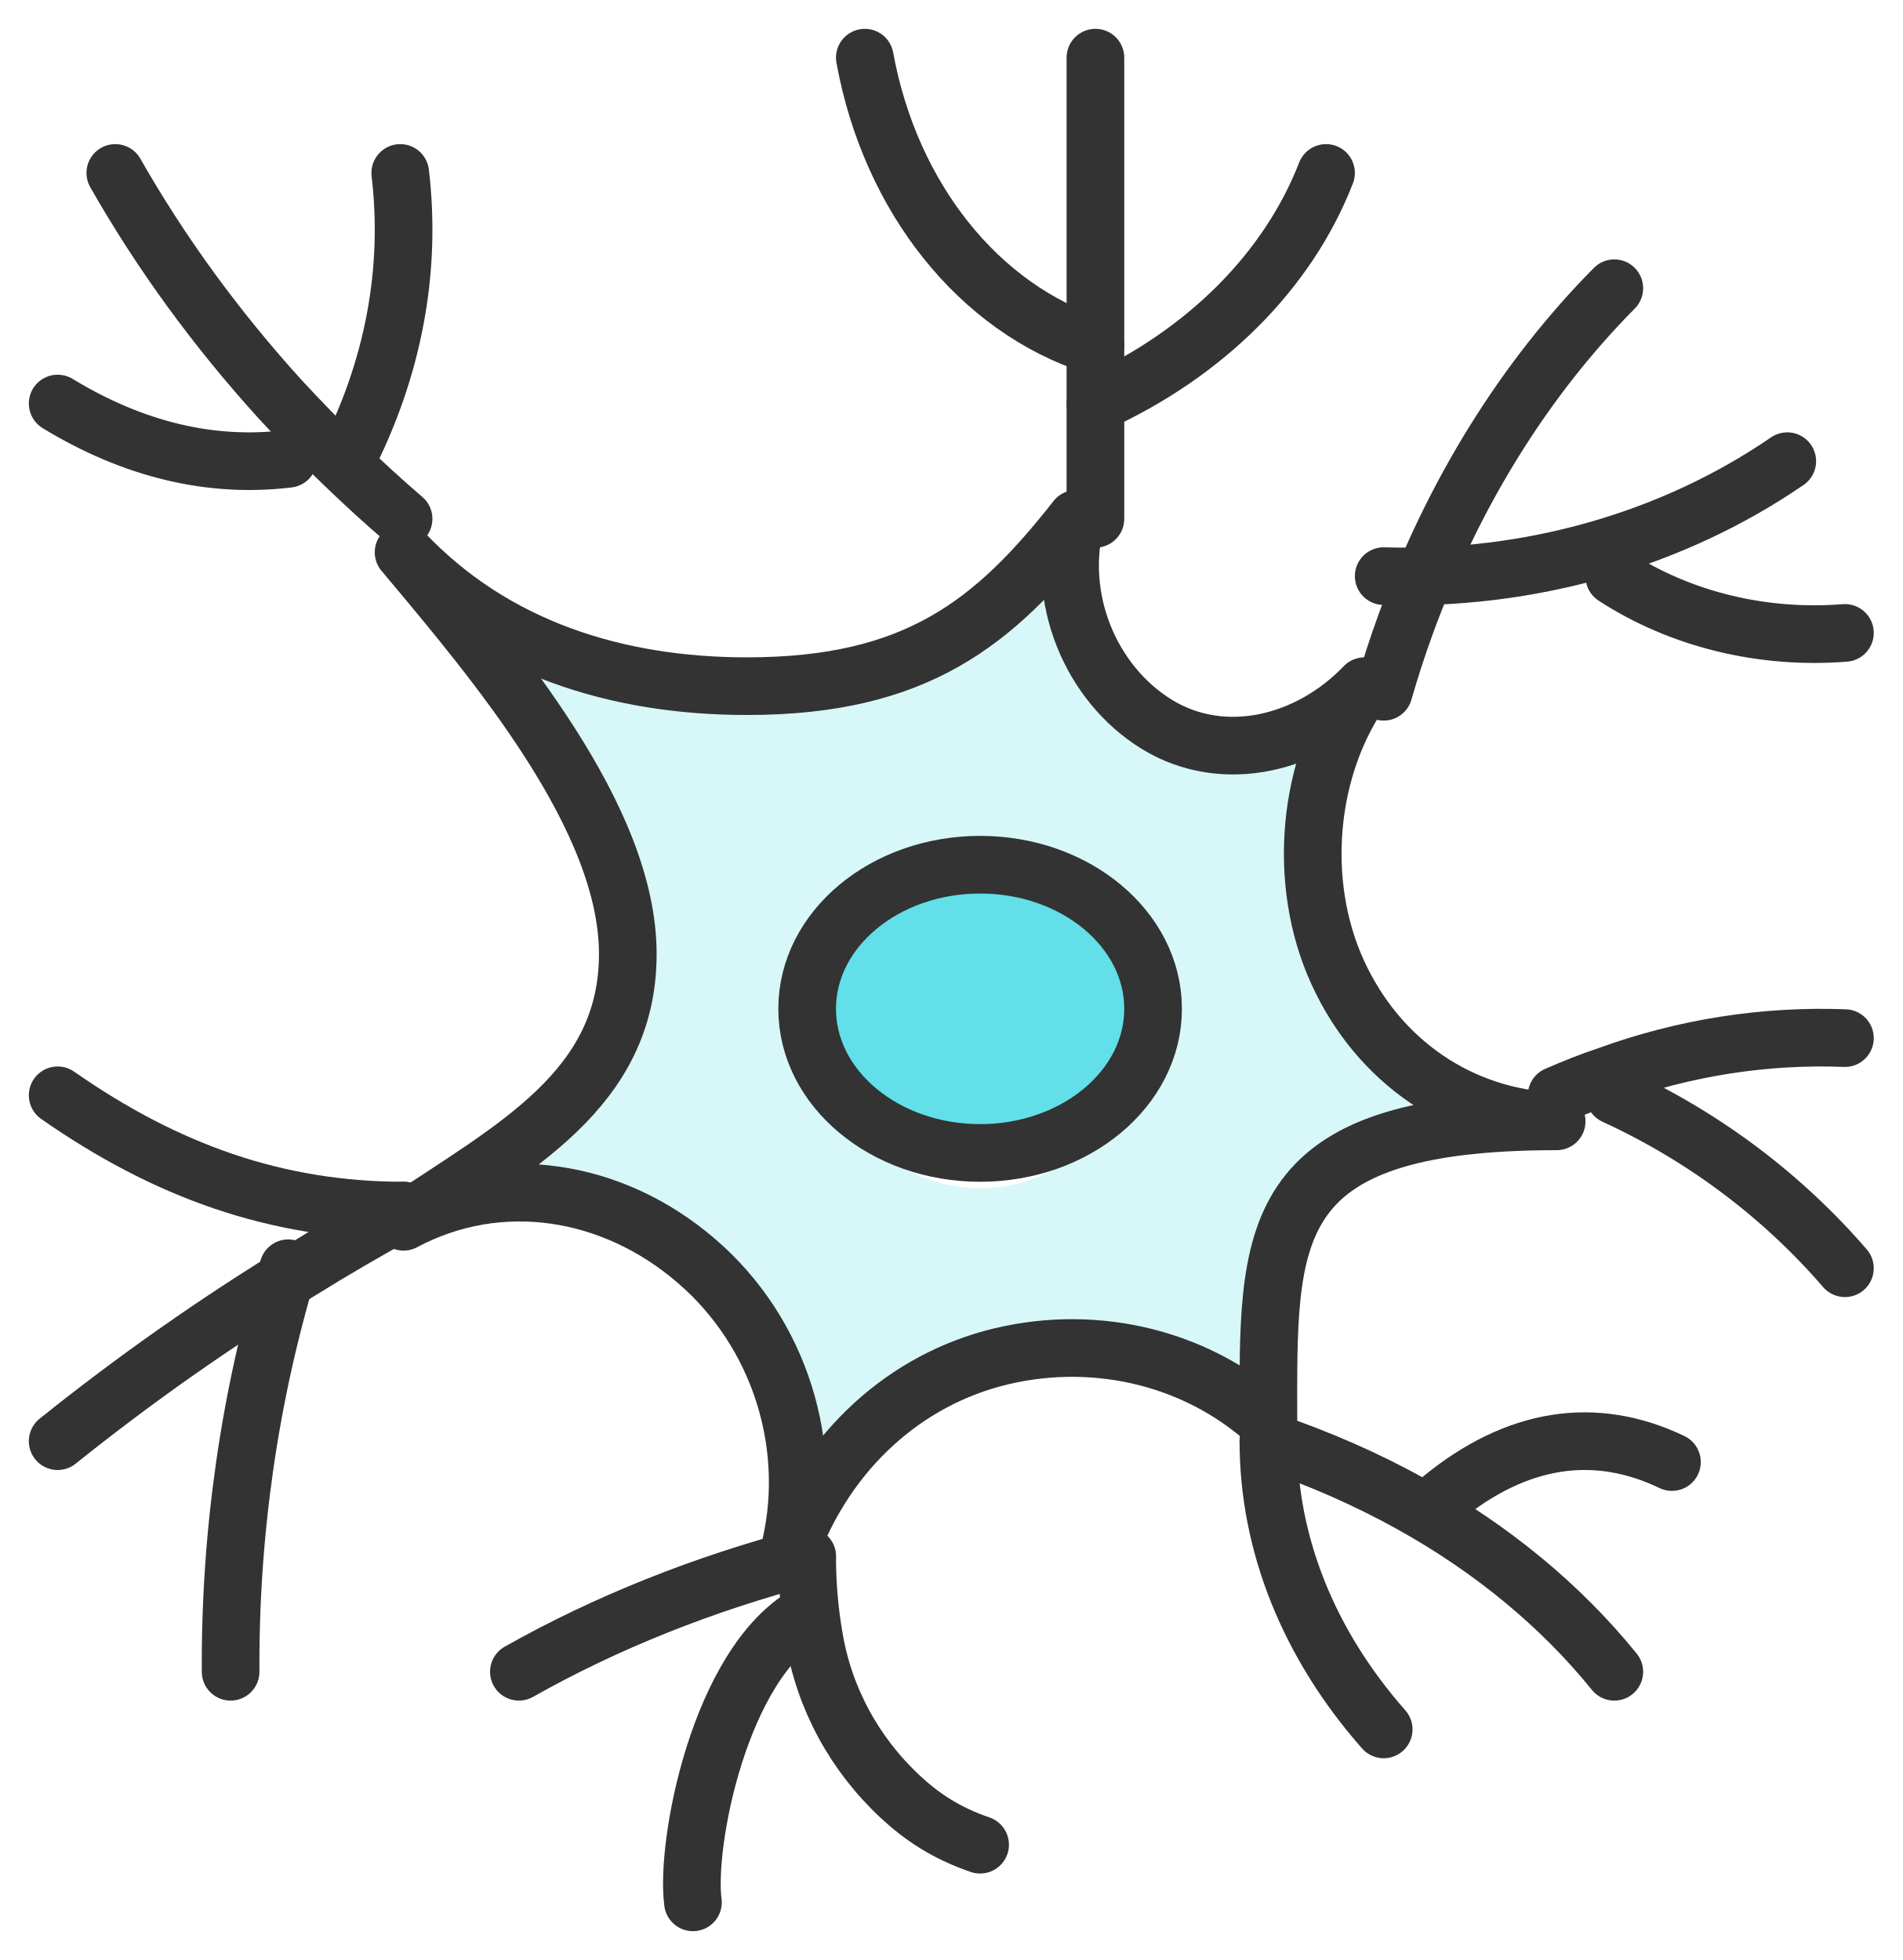
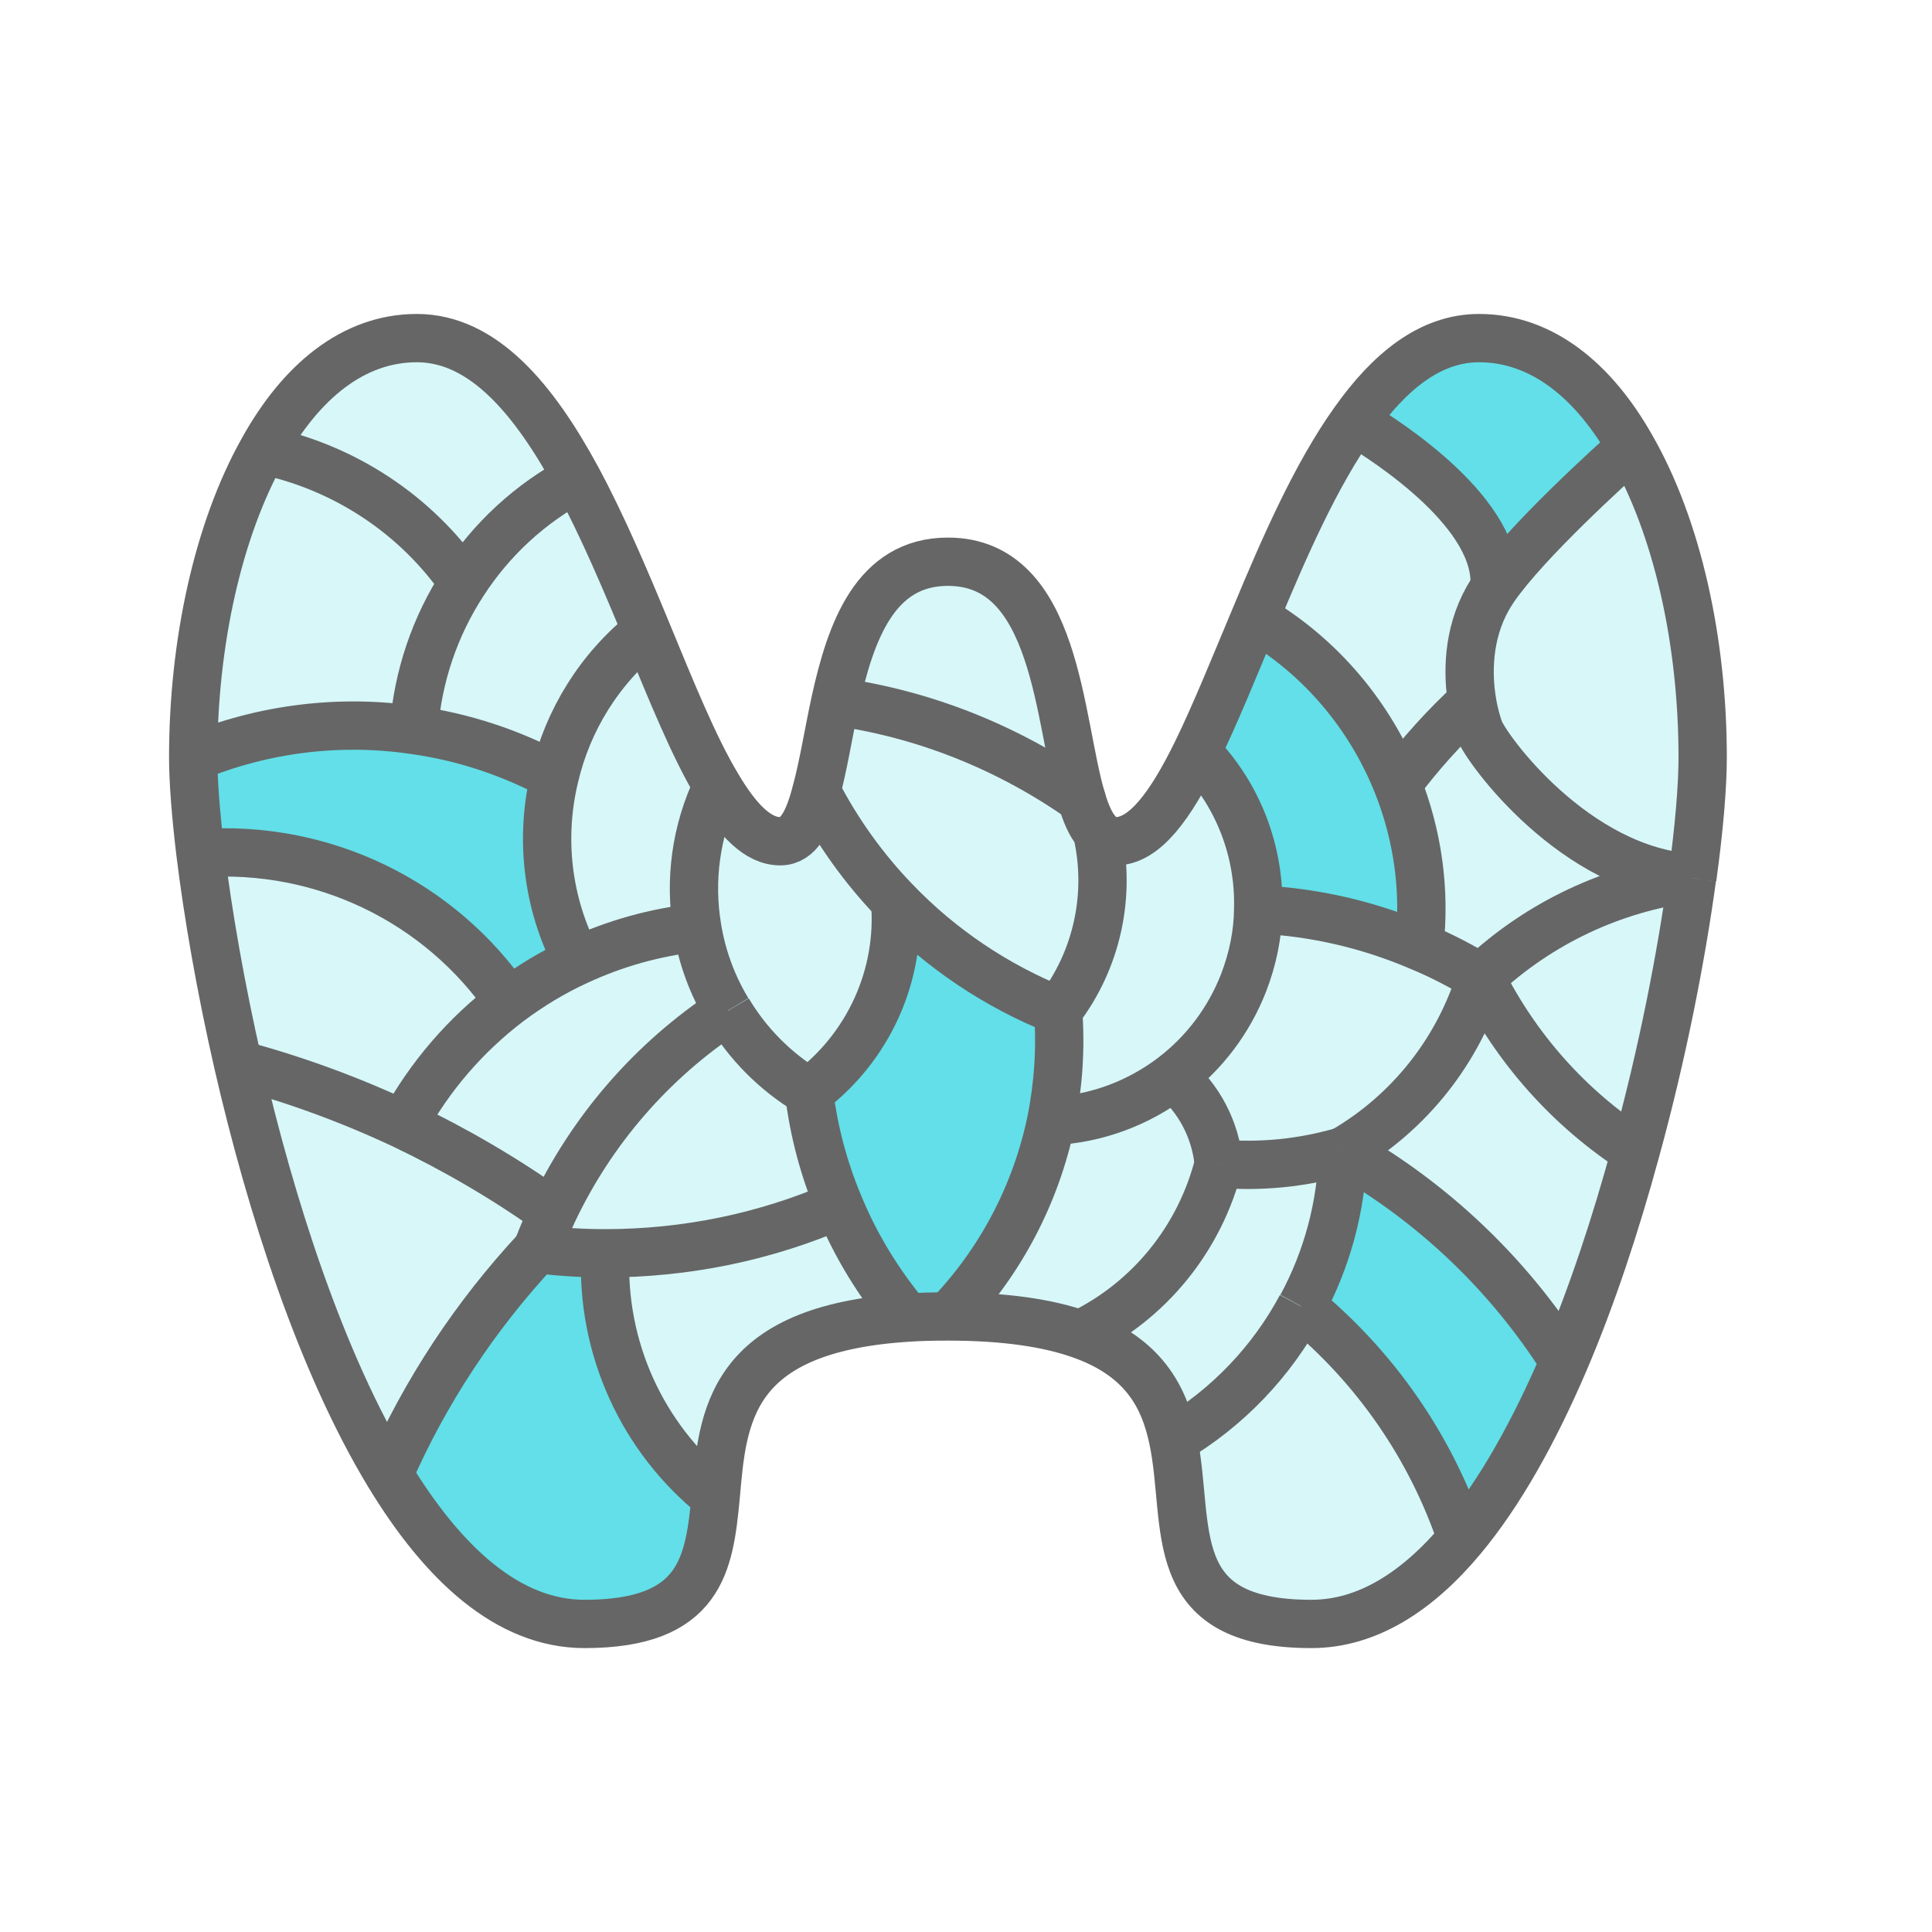
- <svg xmlns="http://www.w3.org/2000/svg" width="33" height="34" viewBox="0 0 33 34" fill="none">
-   <path d="M23.2 16.863C23.911 18.424 25.344 19.394 27 19.452C21.861 19.452 22 21.437 22 24.677C20.7 23.499 18.878 23.116 17.211 23.568C15.55 24.022 14.25 25.305 13.667 27C14.172 25.119 13.522 23.105 12.072 21.867C10.627 20.624 8.667 20.306 7 21.194C8.895 19.917 10.889 18.906 10.889 16.548C10.889 14.192 8.622 11.514 7 9.581C8.578 11.248 10.711 11.903 12.956 11.903C15.889 11.903 17.244 10.812 18.667 9C18.3 10.359 18.905 11.851 20.066 12.566C21.233 13.28 22.711 12.902 23.667 11.903C22.667 13.28 22.489 15.307 23.2 16.863ZM19.778 17.71C19.778 16.107 18.533 14.806 17 14.806C15.467 14.806 14.222 16.107 14.222 17.71C14.222 19.312 15.467 20.613 17 20.613C18.533 20.613 19.778 19.312 19.778 17.71Z" fill="#3BD7E2" fill-opacity="0.2" />
-   <path d="M17 15C18.656 15 20 16.12 20 17.5C20 18.88 18.656 20 17 20C15.344 20 14 18.88 14 17.5C14 16.12 15.344 15 17 15Z" fill="#3BD7E2" fill-opacity="0.8" />
-   <path d="M20 17.5C20 16.12 18.656 15 17 15C15.344 15 14 16.12 14 17.5C14 18.88 15.344 20 17 20C18.656 20 20 18.88 20 17.5Z" stroke="#333333" stroke-miterlimit="10" stroke-linecap="round" stroke-linejoin="round" />
-   <path d="M7 21.194C8.895 19.917 10.889 18.906 10.889 16.548C10.889 14.192 8.622 11.514 7 9.581C8.578 11.248 10.711 11.903 12.956 11.903C15.889 11.903 17.244 10.812 18.667 9C18.3 10.359 18.905 11.851 20.066 12.566C21.233 13.28 22.711 12.902 23.667 11.903C22.667 13.28 22.489 15.307 23.2 16.863C23.911 18.424 25.344 19.394 27 19.452C21.861 19.452 22 21.437 22 24.677C20.7 23.499 18.878 23.116 17.211 23.568C15.55 24.022 14.25 25.305 13.667 27C14.172 25.119 13.522 23.105 12.072 21.867C10.627 20.624 8.667 20.306 7 21.194Z" stroke="#333333" stroke-miterlimit="10" stroke-linecap="round" stroke-linejoin="round" />
-   <path d="M19 9C19 8.434 19 7.863 19 7.286C19 6.698 19 6.109 19 5.526C19 3.995 19 2.469 19 1" stroke="#333333" stroke-miterlimit="10" stroke-linecap="round" stroke-linejoin="round" />
-   <path d="M15 1C15.442 3.427 16.982 5.358 19 6" stroke="#333333" stroke-miterlimit="10" stroke-linecap="round" stroke-linejoin="round" />
-   <path d="M19 7C20.903 6.135 22.337 4.705 23 3" stroke="#333333" stroke-miterlimit="10" stroke-linecap="round" stroke-linejoin="round" />
-   <path d="M7 9C6.643 8.695 6.3 8.378 5.964 8.055C5.578 7.687 5.214 7.31 4.857 6.924C3.75 5.704 2.792 4.392 2 3" stroke="#333333" stroke-miterlimit="10" stroke-linecap="round" stroke-linejoin="round" />
-   <path d="M6 8C6.819 6.407 7.144 4.699 6.942 3" stroke="#333333" stroke-miterlimit="10" stroke-linecap="round" stroke-linejoin="round" />
-   <path d="M1 7C2.314 7.8 3.657 8.122 5 7.959" stroke="#333333" stroke-miterlimit="10" stroke-linecap="round" stroke-linejoin="round" />
-   <path d="M24 12C24.116 11.598 24.242 11.207 24.383 10.822C25.203 8.576 26.434 6.581 28 5" stroke="#333333" stroke-miterlimit="10" stroke-linecap="round" stroke-linejoin="round" />
-   <path d="M24 9.994C26.529 10.074 29.006 9.368 31 8" stroke="#333333" stroke-miterlimit="10" stroke-linecap="round" stroke-linejoin="round" />
-   <path d="M28 10C29.142 10.744 30.571 11.093 32 10.979" stroke="#333333" stroke-miterlimit="10" stroke-linecap="round" stroke-linejoin="round" />
-   <path d="M27 19C27.294 18.873 27.587 18.754 27.881 18.657C29.212 18.172 30.606 17.955 32 18.008" stroke="#333333" stroke-miterlimit="10" stroke-linecap="round" stroke-linejoin="round" />
-   <path d="M28 19C28 19 28.006 19 28.006 19.006C29.558 19.719 30.915 20.744 32 22" stroke="#333333" stroke-miterlimit="10" stroke-linecap="round" stroke-linejoin="round" />
-   <path d="M22 25C22.876 25.297 23.71 25.663 24.478 26.09C25.882 26.87 27.076 27.858 28 29" stroke="#333333" stroke-miterlimit="10" stroke-linecap="round" stroke-linejoin="round" />
-   <path d="M22 25C22 26.775 22.693 28.516 24 30" stroke="#333333" stroke-miterlimit="10" stroke-linecap="round" stroke-linejoin="round" />
-   <path d="M25 26C26.313 24.924 27.666 24.724 29 25.362" stroke="#333333" stroke-miterlimit="10" stroke-linecap="round" stroke-linejoin="round" />
-   <path d="M14 27C12.2 27.472 10.509 28.148 9 29" stroke="#333333" stroke-miterlimit="10" stroke-linecap="round" stroke-linejoin="round" />
-   <path d="M14 27C14 27.472 14.04 27.945 14.12 28.406C14.296 29.461 14.821 30.428 15.614 31.167C15.985 31.512 16.401 31.795 17 32" stroke="#333333" stroke-miterlimit="10" stroke-linecap="round" stroke-linejoin="round" />
-   <path d="M14 28C12.476 28.861 11.884 32.002 12.019 33" stroke="#333333" stroke-miterlimit="10" stroke-linecap="round" stroke-linejoin="round" />
-   <path d="M7 21C6.388 21.336 5.788 21.684 5.2 22.05C3.724 22.951 2.32 23.941 1 25" stroke="#333333" stroke-miterlimit="10" stroke-linecap="round" stroke-linejoin="round" />
-   <path d="M5 22C4.325 24.244 3.986 26.614 4 29" stroke="#333333" stroke-miterlimit="10" stroke-linecap="round" stroke-linejoin="round" />
-   <path d="M7 21C4.786 21 2.872 20.307 1 19" stroke="#333333" stroke-miterlimit="10" stroke-linecap="round" stroke-linejoin="round" />
+ <svg xmlns="http://www.w3.org/2000/svg" width="40" height="40" viewBox="0 0 40 40" fill="none">
+   <path d="M35.253 15.681C35.253 16.266 35.183 17.134 35.038 18.176H35.033C32.608 18.026 30.767 15.503 30.623 15.103C30.582 14.982 30.519 14.779 30.478 14.524C30.385 13.963 30.38 13.142 30.802 12.389C30.843 12.32 30.889 12.244 30.941 12.168C31.618 11.196 33.308 9.669 33.771 9.252C34.726 10.907 35.253 13.274 35.253 15.681Z" fill="#3BD7E2" fill-opacity="0.2" />
+   <path d="M35.033 18.176C34.813 19.779 34.425 21.793 33.863 23.836C32.486 22.945 31.387 21.706 30.657 20.242C31.867 19.108 33.389 18.39 35.033 18.176Z" fill="#3BD7E2" fill-opacity="0.2" />
+   <path d="M33.863 23.836C33.459 25.323 32.966 26.828 32.382 28.194C31.242 26.388 29.667 24.889 27.804 23.836C29.176 23.043 30.194 21.758 30.657 20.242C31.387 21.706 32.486 22.945 33.863 23.836Z" fill="#3BD7E2" fill-opacity="0.2" />
+   <path d="M35.032 18.176C33.389 18.39 31.867 19.107 30.657 20.242C30.246 19.994 29.824 19.773 29.384 19.593C29.517 18.43 29.349 17.284 28.932 16.237C29.395 15.618 29.91 15.045 30.478 14.524C30.518 14.779 30.582 14.982 30.622 15.102C30.767 15.502 32.607 18.025 35.032 18.176Z" fill="#3BD7E2" fill-opacity="0.2" />
+   <path d="M33.771 9.252C33.308 9.669 31.618 11.196 30.941 12.168C31.063 10.652 28.776 9.165 28.036 8.725C28.765 7.695 29.61 7 30.623 7C31.919 7 32.995 7.879 33.771 9.252Z" fill="#3BD7E2" fill-opacity="0.8" />
+   <path d="M28.036 8.725C28.776 9.165 31.062 10.652 30.941 12.168C30.889 12.244 30.842 12.319 30.802 12.388C30.38 13.141 30.385 13.963 30.478 14.524C29.91 15.045 29.395 15.618 28.933 16.237C28.365 14.819 27.352 13.598 25.981 12.793C26.582 11.346 27.243 9.836 28.036 8.725Z" fill="#3BD7E2" fill-opacity="0.2" />
+   <path d="M32.382 28.194C31.769 29.623 31.062 30.902 30.264 31.858C29.633 29.977 28.487 28.315 26.948 27.048C27.474 26.076 27.775 24.976 27.804 23.835C29.668 24.889 31.242 26.388 32.382 28.194Z" fill="#3BD7E2" fill-opacity="0.8" />
+   <path d="M30.658 20.242C30.195 21.758 29.177 23.043 27.805 23.836C26.972 24.079 26.098 24.166 25.236 24.091C25.166 23.39 24.831 22.743 24.292 22.29C24.935 21.799 25.444 21.133 25.751 20.346C25.942 19.849 26.046 19.339 26.052 18.83H26.058C27.204 18.882 28.332 19.142 29.386 19.593C29.825 19.773 30.247 19.994 30.658 20.242Z" fill="#3BD7E2" fill-opacity="0.2" />
+   <path d="M28.932 16.238C29.348 17.284 29.516 18.43 29.383 19.593C28.33 19.142 27.201 18.882 26.056 18.831H26.049C26.084 17.632 25.638 16.451 24.777 15.572C25.164 14.779 25.558 13.8 25.98 12.793C27.352 13.598 28.364 14.819 28.932 16.238Z" fill="#3BD7E2" fill-opacity="0.8" />
+   <path d="M26.946 27.048C28.485 28.315 29.631 29.977 30.262 31.858C29.348 32.951 28.306 33.622 27.148 33.622C24.052 33.622 24.654 31.585 24.289 29.814C25.424 29.143 26.338 28.176 26.94 27.048H26.946V27.048Z" fill="#3BD7E2" fill-opacity="0.2" />
+   <path d="M27.803 23.835C27.775 24.976 27.473 26.076 26.947 27.048H26.941C26.339 28.176 25.424 29.143 24.29 29.814C24.105 28.918 23.671 28.083 22.363 27.627C23.799 26.933 24.846 25.636 25.234 24.091C26.096 24.166 26.97 24.078 27.803 23.835Z" fill="#3BD7E2" fill-opacity="0.2" />
+   <path d="M24.776 15.572C25.638 16.451 26.084 17.632 26.049 18.83C26.043 19.339 25.939 19.849 25.748 20.346C25.441 21.133 24.932 21.799 24.289 22.29C23.578 22.835 22.698 23.171 21.761 23.21C21.911 22.465 21.963 21.695 21.905 20.925C22.715 19.877 23.01 18.517 22.71 17.221C22.814 17.349 22.941 17.417 23.097 17.417C23.699 17.417 24.238 16.671 24.776 15.572Z" fill="#3BD7E2" fill-opacity="0.2" />
+   <path d="M24.291 22.29C24.83 22.742 25.166 23.39 25.235 24.091C24.847 25.636 23.8 26.933 22.365 27.627C21.704 27.395 20.819 27.256 19.627 27.256C20.721 26.122 21.45 24.716 21.763 23.21C22.7 23.171 23.58 22.835 24.291 22.29Z" fill="#3BD7E2" fill-opacity="0.2" />
+   <path d="M19.626 11.63C21.895 11.63 21.913 14.929 22.393 16.544C20.877 15.479 19.135 14.779 17.294 14.524C17.612 13.077 18.122 11.63 19.626 11.63Z" fill="#3BD7E2" fill-opacity="0.2" />
+   <path d="M21.907 20.925C21.964 21.695 21.912 22.465 21.762 23.211C21.449 24.716 20.72 26.122 19.626 27.256C19.325 27.256 19.047 27.262 18.787 27.28C18.197 26.573 17.716 25.792 17.369 24.947C17.056 24.201 16.848 23.42 16.75 22.609C17.982 21.684 18.66 20.19 18.532 18.657C19.476 19.64 20.628 20.415 21.907 20.925Z" fill="#3BD7E2" fill-opacity="0.8" />
+   <path d="M17.37 24.947C17.717 25.792 18.198 26.573 18.788 27.28C15.072 27.517 14.963 29.352 14.818 30.99H14.812C13.29 29.768 12.445 27.899 12.532 25.948C14.193 25.948 15.842 25.613 17.37 24.947Z" fill="#3BD7E2" fill-opacity="0.2" />
+   <path d="M12.53 25.948C12.061 25.948 11.593 25.92 11.123 25.861C11.222 25.607 11.326 25.352 11.442 25.104C12.241 23.407 13.491 21.96 15.065 20.925H15.071C15.47 21.596 16.037 22.181 16.749 22.609C16.848 23.42 17.056 24.201 17.368 24.947C15.841 25.613 14.191 25.948 12.53 25.948Z" fill="#3BD7E2" fill-opacity="0.2" />
+   <path d="M14.811 30.99H14.818C14.684 32.378 14.522 33.622 12.103 33.622C10.523 33.622 9.175 32.378 8.052 30.526C8.804 28.807 9.846 27.234 11.125 25.861C11.594 25.92 12.062 25.948 12.531 25.948C12.444 27.899 13.289 29.768 14.811 30.99Z" fill="#3BD7E2" fill-opacity="0.8" />
+   <path d="M14.435 19.206C14.534 19.814 14.748 20.398 15.066 20.925C13.492 21.96 12.242 23.407 11.443 25.104C10.465 24.403 9.429 23.802 8.352 23.286C8.897 22.279 9.649 21.417 10.534 20.745C10.974 20.415 11.449 20.126 11.953 19.895C12.728 19.536 13.561 19.298 14.435 19.206Z" fill="#3BD7E2" fill-opacity="0.2" />
+   <path d="M14.852 16.271C14.401 17.215 14.274 18.239 14.436 19.206C13.561 19.299 12.728 19.536 11.953 19.895C11.316 18.686 11.178 17.325 11.484 16.069C11.756 14.917 12.404 13.847 13.388 13.066C13.897 14.299 14.366 15.462 14.852 16.271Z" fill="#3BD7E2" fill-opacity="0.2" />
+   <path d="M11.947 9.905C12.474 10.884 12.948 12.001 13.388 13.066C12.404 13.847 11.756 14.917 11.484 16.069C10.564 15.577 9.58 15.253 8.567 15.114V15.108C8.648 14.002 9.007 12.961 9.592 12.064C10.17 11.168 10.975 10.421 11.947 9.905Z" fill="#3BD7E2" fill-opacity="0.2" />
+   <path d="M11.483 16.069C11.177 17.325 11.315 18.686 11.952 19.895C11.448 20.126 10.974 20.415 10.534 20.745C9.105 18.656 6.674 17.488 4.15 17.666C4.052 16.85 4 16.167 4 15.681C5.458 15.08 7.038 14.889 8.566 15.114C9.579 15.253 10.563 15.577 11.483 16.069Z" fill="#3BD7E2" fill-opacity="0.8" />
+   <path d="M8.352 23.286C9.429 23.802 10.465 24.403 11.443 25.104C11.327 25.352 11.223 25.607 11.124 25.861C9.845 27.233 8.804 28.807 8.051 30.526C6.651 28.217 5.609 24.976 4.932 22.036C6.106 22.348 7.253 22.771 8.352 23.286Z" fill="#3BD7E2" fill-opacity="0.2" />
+   <path d="M11.946 9.905C10.973 10.421 10.169 11.168 9.59 12.064C8.612 10.647 7.119 9.669 5.44 9.321C6.222 7.909 7.309 7 8.629 7C10.001 7 11.054 8.261 11.946 9.905Z" fill="#3BD7E2" fill-opacity="0.2" />
+   <path d="M9.591 12.064C9.006 12.961 8.648 14.002 8.566 15.108V15.114C7.038 14.889 5.458 15.08 4 15.681C4 13.309 4.515 10.971 5.441 9.321C7.119 9.669 8.613 10.646 9.591 12.064Z" fill="#3BD7E2" fill-opacity="0.2" />
+   <path d="M10.534 20.745C9.648 21.417 8.896 22.279 8.352 23.286C7.253 22.771 6.106 22.348 4.932 22.036C4.561 20.415 4.301 18.894 4.15 17.666C6.674 17.488 9.105 18.656 10.534 20.745Z" fill="#3BD7E2" fill-opacity="0.2" />
+   <path d="M14.435 19.206C14.273 18.239 14.4 17.215 14.852 16.271C15.268 16.977 15.691 17.417 16.154 17.417C16.536 17.417 16.744 17.001 16.9 16.387H16.906C17.34 17.226 17.89 17.99 18.533 18.656C18.66 20.19 17.983 21.683 16.75 22.609C16.038 22.181 15.471 21.596 15.072 20.925H15.066C14.748 20.398 14.533 19.814 14.435 19.206Z" fill="#3BD7E2" fill-opacity="0.2" />
+   <path d="M22.71 17.221C23.01 18.517 22.715 19.877 21.905 20.925C20.626 20.415 19.475 19.64 18.531 18.656C17.889 17.99 17.339 17.226 16.905 16.387H16.899C17.044 15.861 17.148 15.195 17.292 14.523C19.133 14.779 20.875 15.479 22.392 16.543C22.478 16.833 22.576 17.07 22.71 17.221Z" fill="#3BD7E2" fill-opacity="0.2" />
+   <path d="M35.032 18.176C34.813 19.779 34.425 21.793 33.863 23.836C33.458 25.323 32.966 26.828 32.382 28.194C31.768 29.623 31.062 30.903 30.263 31.858C29.349 32.951 28.307 33.622 27.15 33.622C24.054 33.622 24.656 31.585 24.291 29.814C24.106 28.918 23.672 28.084 22.364 27.627C21.704 27.395 20.818 27.256 19.626 27.256C19.325 27.256 19.047 27.262 18.787 27.28C15.071 27.517 14.962 29.352 14.817 30.99C14.684 32.378 14.521 33.622 12.102 33.622C10.522 33.622 9.174 32.378 8.051 30.526C6.651 28.217 5.609 24.976 4.932 22.036C4.561 20.415 4.301 18.894 4.15 17.666C4.052 16.85 4 16.167 4 15.681C4 13.309 4.515 10.971 5.441 9.321C6.222 7.909 7.31 7 8.63 7C10.002 7 11.055 8.261 11.946 9.905C12.473 10.884 12.947 12.001 13.387 13.066C13.896 14.299 14.365 15.462 14.851 16.271C15.268 16.978 15.691 17.417 16.154 17.417C16.536 17.417 16.744 17.001 16.9 16.388C17.045 15.861 17.149 15.195 17.294 14.524C17.612 13.077 18.121 11.63 19.626 11.63C21.895 11.63 21.912 14.93 22.392 16.544C22.479 16.833 22.577 17.07 22.711 17.221C22.815 17.349 22.942 17.417 23.098 17.417C23.7 17.417 24.238 16.671 24.777 15.572C25.165 14.779 25.558 13.8 25.981 12.793C26.582 11.346 27.242 9.836 28.035 8.725C28.764 7.695 29.609 7 30.622 7C31.919 7 32.995 7.88 33.771 9.252C34.725 10.907 35.252 13.274 35.252 15.681C35.252 16.266 35.182 17.134 35.038 18.176" stroke="#666666" stroke-miterlimit="10" stroke-linejoin="round" />
+   <path d="M35.033 18.176C32.608 18.026 30.767 15.503 30.623 15.103C30.582 14.982 30.519 14.779 30.478 14.524C30.385 13.963 30.38 13.142 30.802 12.389C30.843 12.32 30.889 12.244 30.941 12.168C31.618 11.196 33.308 9.669 33.771 9.252" stroke="#666666" stroke-miterlimit="10" stroke-linejoin="round" />
+   <path d="M27.804 8.597C27.804 8.597 27.891 8.643 28.036 8.725C28.776 9.165 31.062 10.652 30.941 12.168" stroke="#666666" stroke-miterlimit="10" stroke-linejoin="round" />
+   <path d="M29.384 19.593C29.517 18.43 29.349 17.284 28.933 16.237C28.366 14.819 27.353 13.598 25.982 12.793C25.952 12.776 25.923 12.759 25.895 12.741" stroke="#666666" stroke-miterlimit="10" stroke-linejoin="round" />
+   <path d="M28.932 16.237C29.395 15.618 29.91 15.045 30.478 14.524" stroke="#666666" stroke-miterlimit="10" stroke-linejoin="round" />
+   <path d="M17.294 14.524C19.135 14.779 20.877 15.479 22.393 16.544C22.393 16.549 22.399 16.549 22.399 16.549" stroke="#666666" stroke-miterlimit="10" stroke-linejoin="round" />
+   <path d="M22.711 17.221C23.012 18.517 22.717 19.877 21.907 20.925" stroke="#666666" stroke-miterlimit="10" stroke-linejoin="round" />
+   <path d="M16.906 16.388C17.34 17.226 17.89 17.991 18.532 18.656C19.476 19.64 20.628 20.415 21.907 20.925" stroke="#666666" stroke-miterlimit="10" stroke-linejoin="round" />
+   <path d="M21.907 20.925C21.965 21.695 21.913 22.465 21.763 23.211C21.45 24.716 20.721 26.122 19.627 27.256" stroke="#666666" stroke-miterlimit="10" stroke-linejoin="round" />
+   <path d="M21.761 23.211C22.698 23.171 23.578 22.835 24.289 22.291C24.932 21.799 25.441 21.133 25.748 20.346C25.939 19.849 26.043 19.339 26.049 18.831C26.084 17.632 25.638 16.451 24.776 15.572C24.764 15.56 24.753 15.548 24.741 15.537" stroke="#666666" stroke-miterlimit="10" stroke-linejoin="round" />
+   <path d="M26.055 18.83C27.201 18.882 28.329 19.142 29.383 19.593C29.823 19.773 30.245 19.994 30.656 20.242" stroke="#666666" stroke-miterlimit="10" stroke-linejoin="round" />
+   <path d="M30.657 20.242C31.867 19.107 33.389 18.39 35.033 18.176H35.038" stroke="#666666" stroke-miterlimit="10" stroke-linejoin="round" />
+   <path d="M30.657 20.242C31.387 21.706 32.486 22.945 33.863 23.836H33.87" stroke="#666666" stroke-miterlimit="10" stroke-linejoin="round" />
+   <path d="M30.657 20.242C30.194 21.758 29.175 23.043 27.804 23.836" stroke="#666666" stroke-miterlimit="10" stroke-linejoin="round" />
+   <path d="M27.804 23.835C29.667 24.889 31.242 26.388 32.382 28.194" stroke="#666666" stroke-miterlimit="10" stroke-linejoin="round" />
+   <path d="M26.94 27.048C26.338 28.176 25.424 29.143 24.289 29.814" stroke="#666666" stroke-miterlimit="10" stroke-linejoin="round" />
+   <path d="M27.804 23.835C27.775 24.976 27.474 26.076 26.948 27.048" stroke="#666666" stroke-miterlimit="10" stroke-linejoin="round" />
+   <path d="M26.941 27.048H26.947C28.486 28.315 29.633 29.977 30.263 31.858" stroke="#666666" stroke-miterlimit="10" stroke-linejoin="round" />
+   <path d="M24.289 22.29C24.828 22.742 25.164 23.39 25.233 24.091" stroke="#666666" stroke-miterlimit="10" stroke-linejoin="round" />
+   <path d="M25.234 24.091C24.846 25.636 23.799 26.933 22.363 27.627" stroke="#666666" stroke-miterlimit="10" stroke-linejoin="round" />
+   <path d="M25.235 24.091C26.097 24.166 26.971 24.078 27.804 23.835" stroke="#666666" stroke-miterlimit="10" stroke-linejoin="round" />
+   <path d="M18.532 18.656C18.66 20.19 17.982 21.683 16.75 22.609" stroke="#666666" stroke-miterlimit="10" stroke-linejoin="round" />
+   <path d="M16.75 22.609C16.848 23.42 17.056 24.201 17.369 24.947C17.716 25.793 18.197 26.574 18.787 27.28" stroke="#666666" stroke-miterlimit="10" stroke-linejoin="round" />
+   <path d="M15.072 20.925C15.471 21.596 16.038 22.181 16.75 22.609" stroke="#666666" stroke-miterlimit="10" stroke-linejoin="round" />
+   <path d="M14.869 16.237C14.863 16.249 14.857 16.26 14.851 16.271C14.4 17.215 14.273 18.239 14.435 19.206C14.533 19.814 14.748 20.398 15.066 20.925" stroke="#666666" stroke-miterlimit="10" stroke-linejoin="round" />
+   <path d="M15.071 20.925H15.065C13.491 21.96 12.241 23.407 11.442 25.104C11.326 25.353 11.223 25.607 11.123 25.861" stroke="#666666" stroke-miterlimit="10" stroke-linejoin="round" />
+   <path d="M11.123 25.861C11.593 25.92 12.061 25.948 12.53 25.948C14.191 25.948 15.841 25.613 17.368 24.947" stroke="#666666" stroke-miterlimit="10" stroke-linejoin="round" />
+   <path d="M11.125 25.861C9.846 27.233 8.804 28.807 8.052 30.526" stroke="#666666" stroke-miterlimit="10" stroke-linejoin="round" />
+   <path d="M12.532 25.943V25.948C12.445 27.899 13.29 29.768 14.812 30.99" stroke="#666666" stroke-miterlimit="10" stroke-linejoin="round" />
+   <path d="M11.443 25.104C10.465 24.403 9.429 23.802 8.352 23.286C7.253 22.771 6.107 22.348 4.932 22.036" stroke="#666666" stroke-miterlimit="10" stroke-linejoin="round" />
+   <path d="M8.352 23.292V23.286C8.897 22.279 9.649 21.417 10.534 20.745C10.974 20.415 11.449 20.126 11.953 19.895C12.728 19.536 13.561 19.298 14.435 19.206H14.441" stroke="#666666" stroke-miterlimit="10" stroke-linejoin="round" />
+   <path d="M4.15 17.666C6.674 17.488 9.105 18.656 10.534 20.745" stroke="#666666" stroke-miterlimit="10" stroke-linejoin="round" />
+   <path d="M13.457 13.008C13.434 13.025 13.411 13.043 13.388 13.065C12.404 13.847 11.756 14.917 11.484 16.069C11.178 17.325 11.316 18.686 11.953 19.895" stroke="#666666" stroke-miterlimit="10" stroke-linejoin="round" />
+   <path d="M4 15.681C5.458 15.08 7.038 14.889 8.566 15.114C9.579 15.253 10.563 15.577 11.483 16.069" stroke="#666666" stroke-miterlimit="10" stroke-linejoin="round" />
+   <path d="M12.109 9.819C12.052 9.847 11.999 9.877 11.947 9.905C10.975 10.42 10.171 11.168 9.592 12.064C9.007 12.961 8.649 14.002 8.567 15.108" stroke="#666666" stroke-miterlimit="10" stroke-linejoin="round" />
+   <path d="M5.44 9.321C7.119 9.669 8.612 10.646 9.59 12.064" stroke="#666666" stroke-miterlimit="10" stroke-linejoin="round" />
</svg>
